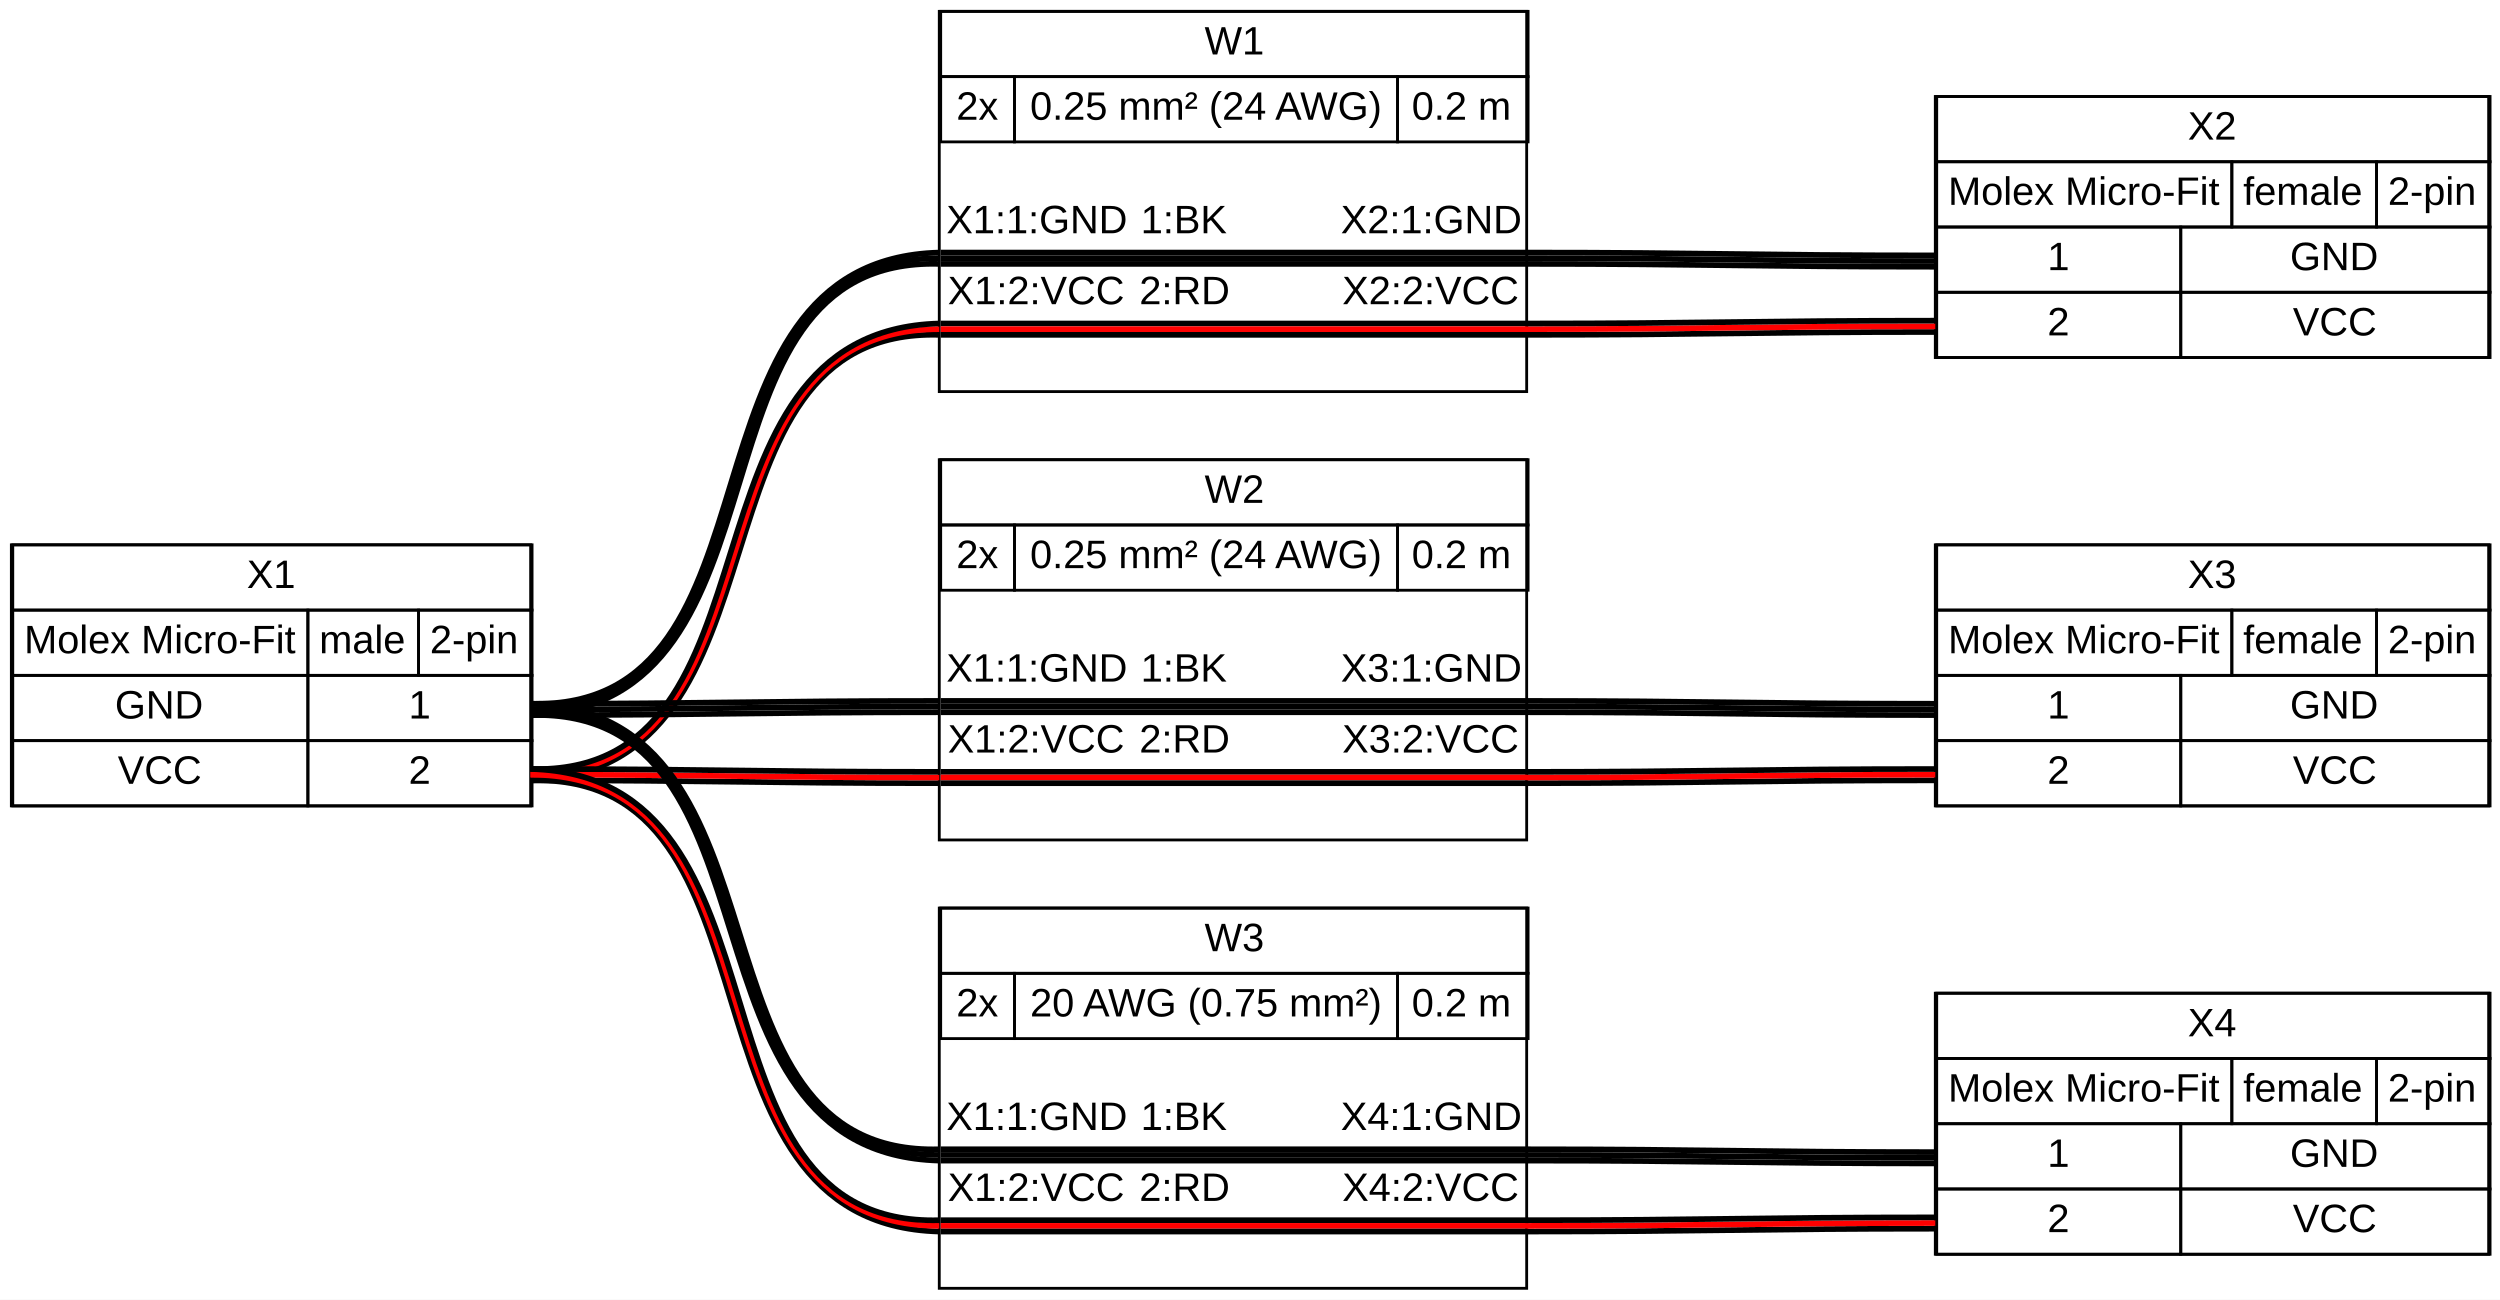
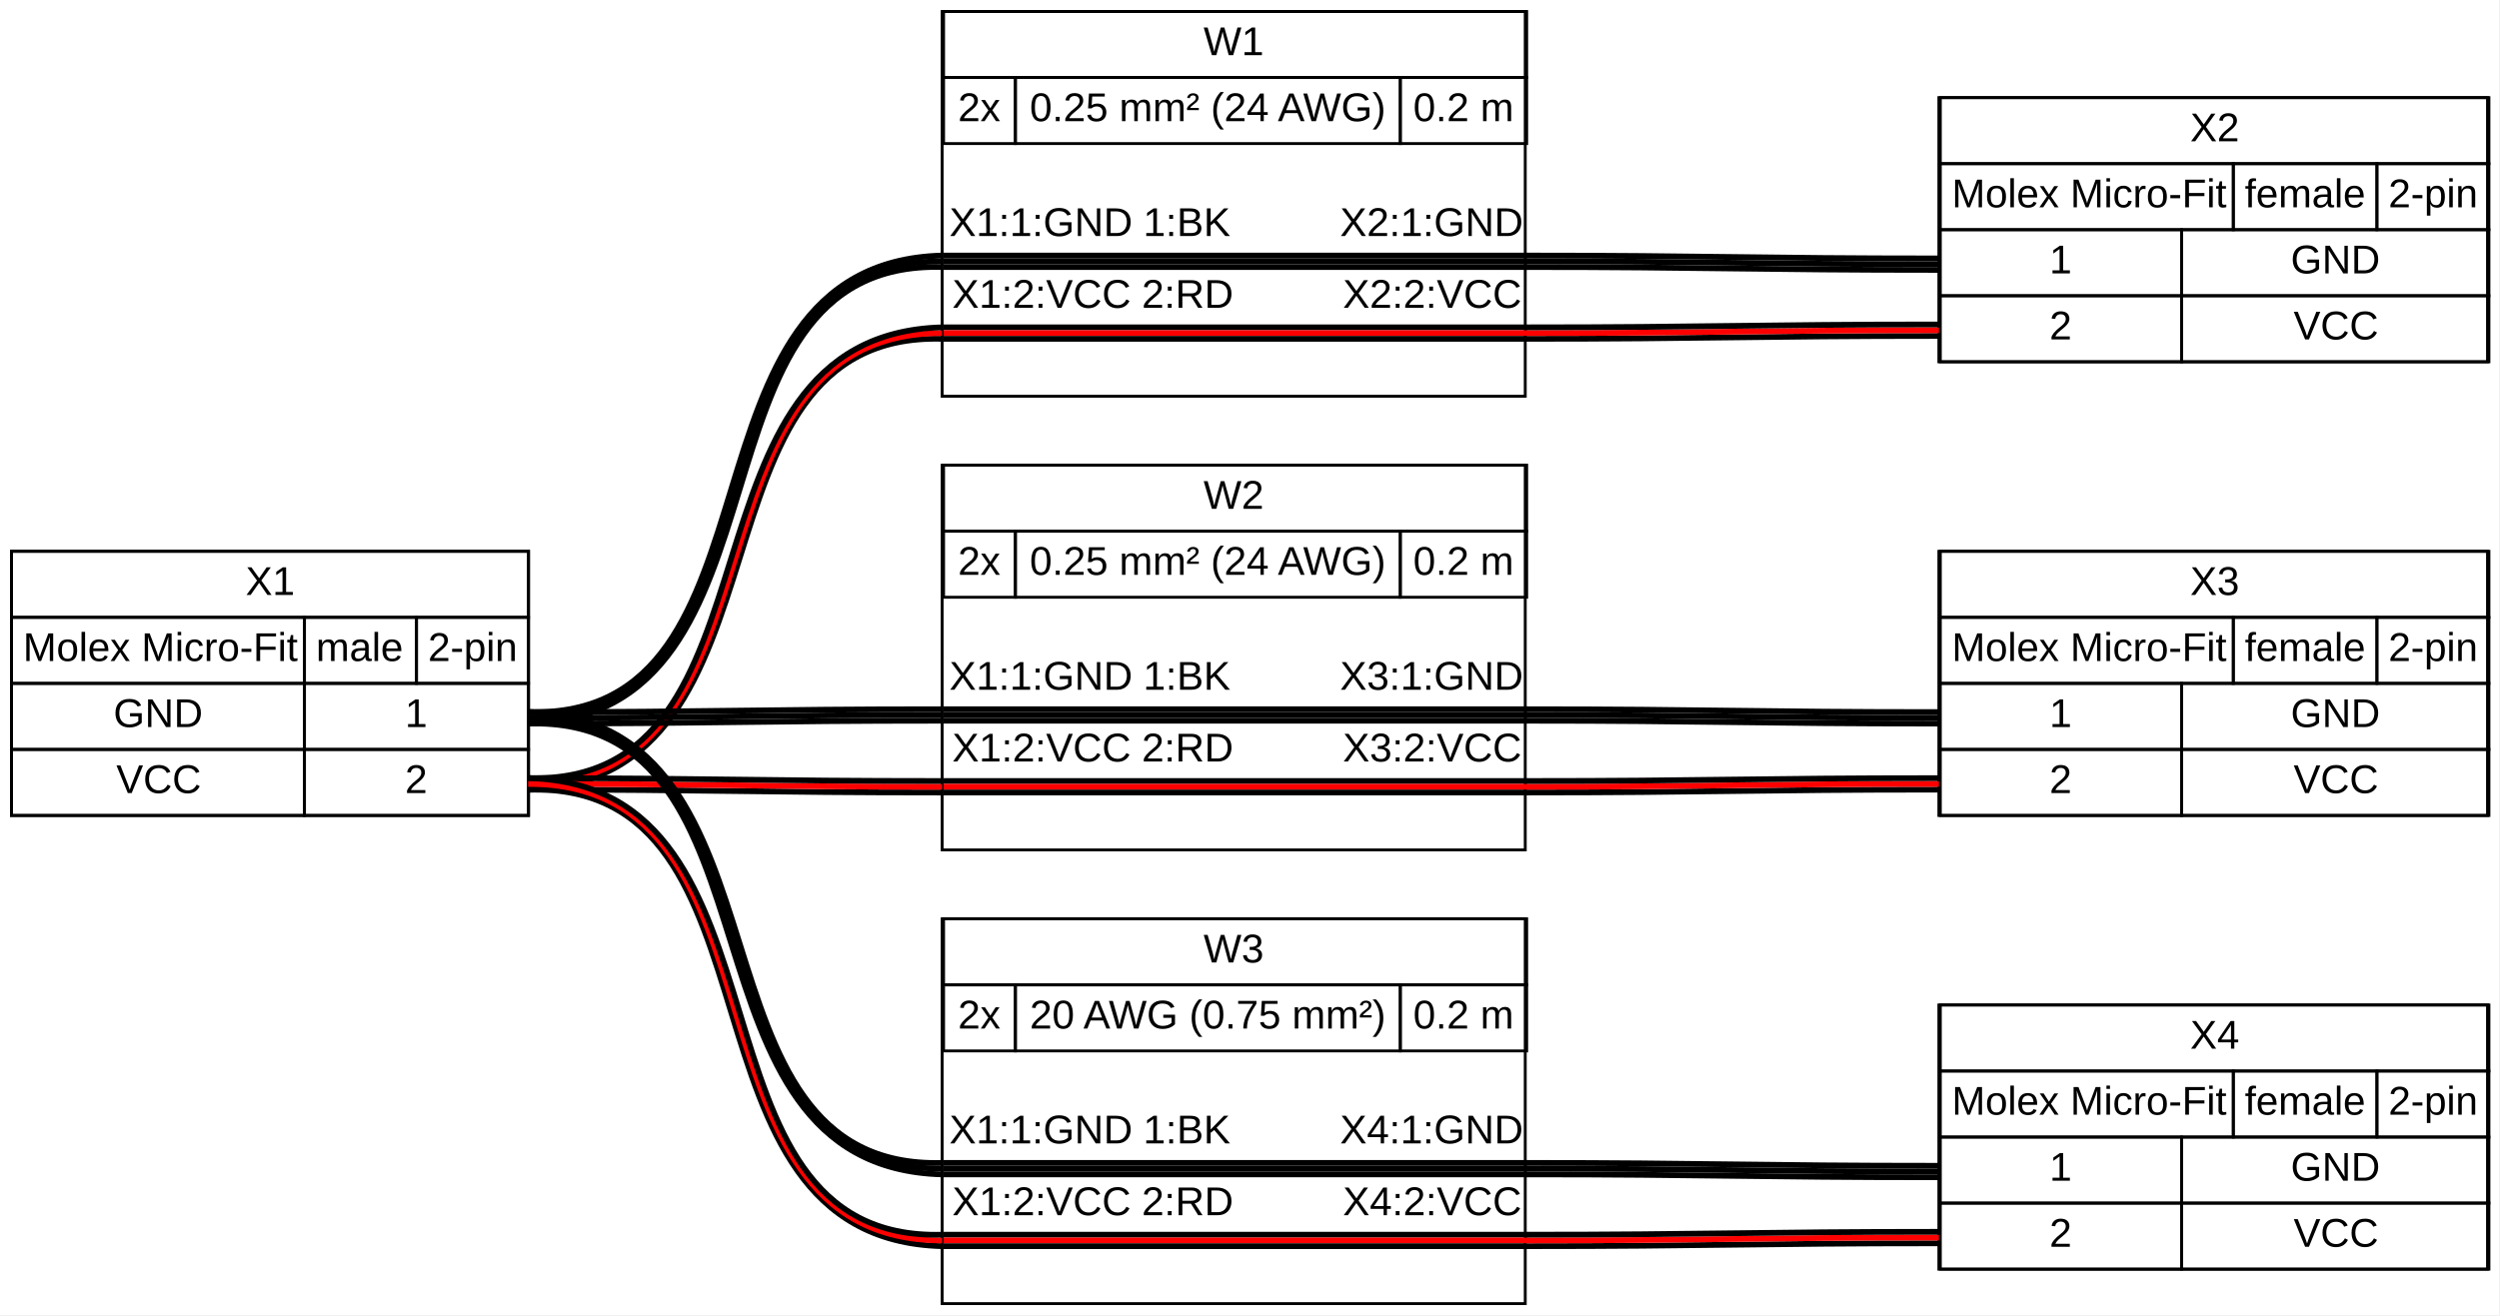
- <svg xmlns="http://www.w3.org/2000/svg" width="881pt" height="458pt" viewBox="0.00 0.00 881.00 458.00">
+ <svg xmlns="http://www.w3.org/2000/svg" width="870pt" height="458pt" viewBox="0.00 0.00 870.00 458.00">
  <g id="graph0" class="graph" transform="scale(1 1) rotate(0) translate(4 454)">
-     <polygon fill="#ffffff" stroke="transparent" points="-4,4 -4,-454 877,-454 877,4 -4,4" />
+     <polygon fill="#ffffff" stroke="none" points="-4,4 -4,-454 866,-454 866,4 -4,4" />
    <g id="node1" class="node">
-       <polygon fill="#ffffff" stroke="black" points="183,-262 0,-262 0,-170 183,-170 183,-262" />
-       <polygon fill="none" stroke="black" points="0.5,-239 0.5,-262 183.5,-262 183.5,-239 0.5,-239" />
-       <text text-anchor="start" x="83" y="-246.8" font-family="arial" font-size="14.00">X1</text>
-       <polygon fill="none" stroke="black" points="0.5,-216 0.5,-239 104.5,-239 104.5,-216 0.5,-216" />
-       <text text-anchor="start" x="4.5" y="-223.8" font-family="arial" font-size="14.00">Molex Micro-Fit</text>
-       <polygon fill="none" stroke="black" points="104.5,-216 104.5,-239 143.5,-239 143.5,-216 104.5,-216" />
-       <text text-anchor="start" x="108.5" y="-223.8" font-family="arial" font-size="14.00">male</text>
-       <polygon fill="none" stroke="black" points="143.5,-216 143.5,-239 183.5,-239 183.5,-216 143.5,-216" />
-       <text text-anchor="start" x="147.5" y="-223.8" font-family="arial" font-size="14.00">2-pin</text>
-       <polygon fill="none" stroke="black" points="0.5,-193 0.5,-216 104.5,-216 104.5,-193 0.5,-193" />
-       <text text-anchor="start" x="36.5" y="-200.8" font-family="arial" font-size="14.00">GND</text>
-       <polygon fill="none" stroke="black" points="104.5,-193 104.5,-216 183.5,-216 183.5,-193 104.5,-193" />
-       <text text-anchor="start" x="140" y="-200.8" font-family="arial" font-size="14.00">1</text>
-       <polygon fill="none" stroke="black" points="0.5,-170 0.5,-193 104.5,-193 104.5,-170 0.5,-170" />
-       <text text-anchor="start" x="37.5" y="-177.8" font-family="arial" font-size="14.00">VCC</text>
-       <polygon fill="none" stroke="black" points="104.5,-170 104.5,-193 183.5,-193 183.5,-170 104.5,-170" />
-       <text text-anchor="start" x="140" y="-177.8" font-family="arial" font-size="14.00">2</text>
+       <polygon fill="#ffffff" stroke="black" points="180,-262 0,-262 0,-170 180,-170 180,-262" />
+       <polygon fill="none" stroke="black" points="0,-239 0,-262 180,-262 180,-239 0,-239" />
+       <text text-anchor="start" x="81.5" y="-246.8" font-family="arial" font-size="14.00">X1</text>
+       <polygon fill="none" stroke="black" points="0,-216 0,-239 102,-239 102,-216 0,-216" />
+       <text text-anchor="start" x="4" y="-223.8" font-family="arial" font-size="14.00">Molex Micro-Fit</text>
+       <polygon fill="none" stroke="black" points="102,-216 102,-239 141,-239 141,-216 102,-216" />
+       <text text-anchor="start" x="106" y="-223.8" font-family="arial" font-size="14.00">male</text>
+       <polygon fill="none" stroke="black" points="141,-216 141,-239 180,-239 180,-216 141,-216" />
+       <text text-anchor="start" x="145" y="-223.8" font-family="arial" font-size="14.00">2-pin</text>
+       <polygon fill="none" stroke="black" points="0,-193 0,-216 102,-216 102,-193 0,-193" />
+       <text text-anchor="start" x="35.5" y="-200.8" font-family="arial" font-size="14.00">GND</text>
+       <polygon fill="none" stroke="black" points="102,-193 102,-216 180,-216 180,-193 102,-193" />
+       <text text-anchor="start" x="137" y="-200.8" font-family="arial" font-size="14.00">1</text>
+       <polygon fill="none" stroke="black" points="0,-170 0,-193 102,-193 102,-170 0,-170" />
+       <text text-anchor="start" x="36.5" y="-177.8" font-family="arial" font-size="14.00">VCC</text>
+       <polygon fill="none" stroke="black" points="102,-170 102,-193 180,-193 180,-170 102,-170" />
+       <text text-anchor="start" x="137" y="-177.8" font-family="arial" font-size="14.00">2</text>
    </g>
    <g id="node5" class="node">
-       <polygon fill="#ffffff" stroke="black" points="534,-450 327,-450 327,-316 534,-316 534,-450" />
-       <polygon fill="none" stroke="black" points="327.5,-427 327.5,-450 534.5,-450 534.5,-427 327.5,-427" />
-       <text text-anchor="start" x="420.5" y="-434.8" font-family="arial" font-size="14.00">W1</text>
-       <polygon fill="none" stroke="black" points="327.5,-404 327.5,-427 353.5,-427 353.5,-404 327.5,-404" />
-       <text text-anchor="start" x="333" y="-411.8" font-family="arial" font-size="14.00">2x</text>
-       <polygon fill="none" stroke="black" points="353.5,-404 353.5,-427 488.5,-427 488.5,-404 353.5,-404" />
-       <text text-anchor="start" x="359" y="-411.8" font-family="arial" font-size="14.00">0.25 mm² (24 AWG)</text>
-       <polygon fill="none" stroke="black" points="488.5,-404 488.5,-427 534.5,-427 534.5,-404 488.5,-404" />
-       <text text-anchor="start" x="493.5" y="-411.8" font-family="arial" font-size="14.00">0.2 m</text>
-       <text text-anchor="start" x="359.5" y="-390.8" font-family="arial" font-size="14.00"> </text>
-       <text text-anchor="start" x="329.5" y="-371.8" font-family="arial" font-size="14.00">X1:1:GND</text>
-       <text text-anchor="start" x="398" y="-371.8" font-family="arial" font-size="14.00">     1:BK    </text>
-       <text text-anchor="start" x="468.5" y="-371.8" font-family="arial" font-size="14.00">X2:1:GND</text>
-       <polygon fill="#000000" stroke="transparent" points="327.5,-364 327.5,-366 534.5,-366 534.5,-364 327.5,-364" />
-       <polygon fill="#000000" stroke="transparent" points="327.5,-362 327.5,-364 534.5,-364 534.5,-362 327.5,-362" />
-       <polygon fill="#000000" stroke="transparent" points="327.5,-360 327.5,-362 534.5,-362 534.5,-360 327.5,-360" />
-       <text text-anchor="start" x="330" y="-346.8" font-family="arial" font-size="14.00">X1:2:VCC</text>
-       <text text-anchor="start" x="397.5" y="-346.8" font-family="arial" font-size="14.00">     2:RD    </text>
-       <text text-anchor="start" x="469" y="-346.8" font-family="arial" font-size="14.00">X2:2:VCC</text>
-       <polygon fill="#000000" stroke="transparent" points="327.5,-339 327.5,-341 534.5,-341 534.5,-339 327.5,-339" />
-       <polygon fill="#ff0000" stroke="transparent" points="327.5,-337 327.5,-339 534.5,-339 534.5,-337 327.5,-337" />
-       <polygon fill="#000000" stroke="transparent" points="327.5,-335 327.5,-337 534.5,-337 534.5,-335 327.5,-335" />
-       <text text-anchor="start" x="359.5" y="-321.8" font-family="arial" font-size="14.00"> </text>
+       <polygon fill="#ffffff" stroke="black" points="527,-450 324,-450 324,-316 527,-316 527,-450" />
+       <polygon fill="none" stroke="black" points="324.5,-427 324.5,-450 527.5,-450 527.5,-427 324.5,-427" />
+       <text text-anchor="start" x="415" y="-434.8" font-family="arial" font-size="14.00">W1</text>
+       <polygon fill="none" stroke="black" points="324.5,-404 324.5,-427 349.5,-427 349.5,-404 324.5,-404" />
+       <text text-anchor="start" x="329.5" y="-411.8" font-family="arial" font-size="14.00">2x</text>
+       <polygon fill="none" stroke="black" points="349.5,-404 349.5,-427 483.5,-427 483.5,-404 349.5,-404" />
+       <text text-anchor="start" x="354.5" y="-411.8" font-family="arial" font-size="14.00">0.25 mm² (24 AWG)</text>
+       <polygon fill="none" stroke="black" points="483.5,-404 483.5,-427 527.5,-427 527.5,-404 483.5,-404" />
+       <text text-anchor="start" x="488" y="-411.8" font-family="arial" font-size="14.00">0.2 m</text>
+       <text text-anchor="start" x="356" y="-390.8" font-family="arial" font-size="14.00"> </text>
+       <text text-anchor="start" x="326.5" y="-371.8" font-family="arial" font-size="14.00">X1:1:GND</text>
+       <text text-anchor="start" x="394" y="-371.8" font-family="arial" font-size="14.00">     1:BK    </text>
+       <text text-anchor="start" x="462.5" y="-371.8" font-family="arial" font-size="14.00">X2:1:GND</text>
+       <polygon fill="#000000" stroke="none" points="324.5,-364 324.5,-366 527.5,-366 527.5,-364 324.5,-364" />
+       <polygon fill="#000000" stroke="none" points="324.5,-362 324.5,-364 527.5,-364 527.5,-362 324.5,-362" />
+       <polygon fill="#000000" stroke="none" points="324.5,-360 324.5,-362 527.5,-362 527.5,-360 324.5,-360" />
+       <text text-anchor="start" x="327.5" y="-346.8" font-family="arial" font-size="14.00">X1:2:VCC</text>
+       <text text-anchor="start" x="393.5" y="-346.8" font-family="arial" font-size="14.00">     2:RD    </text>
+       <text text-anchor="start" x="463.5" y="-346.8" font-family="arial" font-size="14.00">X2:2:VCC</text>
+       <polygon fill="#000000" stroke="none" points="324.5,-339 324.5,-341 527.5,-341 527.5,-339 324.5,-339" />
+       <polygon fill="#ff0000" stroke="none" points="324.5,-337 324.5,-339 527.5,-339 527.5,-337 324.5,-337" />
+       <polygon fill="#000000" stroke="none" points="324.5,-335 324.5,-337 527.5,-337 527.5,-335 324.5,-335" />
+       <text text-anchor="start" x="356" y="-321.8" font-family="arial" font-size="14.00"> </text>
    </g>
    <g id="edge1" class="edge">
-       <path fill="none" stroke="#000000" stroke-width="2" d="M183,-202C280.26,-204.56 233.58,-363.56 327,-361" />
-       <path fill="none" stroke="#000000" stroke-width="2" d="M183,-204C278.34,-204 231.66,-363 327,-363" />
-       <path fill="none" stroke="#000000" stroke-width="2" d="M183,-206C276.42,-203.44 229.74,-362.44 327,-365" />
+       <path fill="none" stroke="#000000" stroke-width="2" d="M180,-202C277.26,-204.56 230.58,-363.56 324,-361" />
+       <path fill="none" stroke="#000000" stroke-width="2" d="M180,-204C275.34,-204 228.66,-363 324,-363" />
+       <path fill="none" stroke="#000000" stroke-width="2" d="M180,-206C273.42,-203.44 226.74,-362.44 324,-365" />
    </g>
    <g id="edge3" class="edge">
-       <path fill="none" stroke="#000000" stroke-width="2" d="M183,-179C279.6,-181.56 234.24,-338.56 327,-336" />
-       <path fill="none" stroke="#ff0000" stroke-width="2" d="M183,-181C277.68,-181 232.32,-338 327,-338" />
-       <path fill="none" stroke="#000000" stroke-width="2" d="M183,-183C275.76,-180.44 230.4,-337.44 327,-340" />
+       <path fill="none" stroke="#000000" stroke-width="2" d="M180,-179C276.6,-181.56 231.24,-338.56 324,-336" />
+       <path fill="none" stroke="#ff0000" stroke-width="2" d="M180,-181C274.68,-181 229.32,-338 324,-338" />
+       <path fill="none" stroke="#000000" stroke-width="2" d="M180,-183C272.76,-180.44 227.4,-337.44 324,-340" />
    </g>
    <g id="node6" class="node">
-       <polygon fill="#ffffff" stroke="black" points="534,-292 327,-292 327,-158 534,-158 534,-292" />
-       <polygon fill="none" stroke="black" points="327.5,-269 327.5,-292 534.5,-292 534.5,-269 327.5,-269" />
-       <text text-anchor="start" x="420.5" y="-276.8" font-family="arial" font-size="14.00">W2</text>
-       <polygon fill="none" stroke="black" points="327.5,-246 327.5,-269 353.5,-269 353.5,-246 327.5,-246" />
-       <text text-anchor="start" x="333" y="-253.8" font-family="arial" font-size="14.00">2x</text>
-       <polygon fill="none" stroke="black" points="353.5,-246 353.5,-269 488.5,-269 488.5,-246 353.5,-246" />
-       <text text-anchor="start" x="359" y="-253.8" font-family="arial" font-size="14.00">0.25 mm² (24 AWG)</text>
-       <polygon fill="none" stroke="black" points="488.5,-246 488.5,-269 534.5,-269 534.5,-246 488.5,-246" />
-       <text text-anchor="start" x="493.5" y="-253.8" font-family="arial" font-size="14.00">0.2 m</text>
-       <text text-anchor="start" x="359.5" y="-232.8" font-family="arial" font-size="14.00"> </text>
-       <text text-anchor="start" x="329.5" y="-213.8" font-family="arial" font-size="14.00">X1:1:GND</text>
-       <text text-anchor="start" x="398" y="-213.8" font-family="arial" font-size="14.00">     1:BK    </text>
-       <text text-anchor="start" x="468.5" y="-213.8" font-family="arial" font-size="14.00">X3:1:GND</text>
-       <polygon fill="#000000" stroke="transparent" points="327.5,-206 327.5,-208 534.5,-208 534.5,-206 327.5,-206" />
-       <polygon fill="#000000" stroke="transparent" points="327.5,-204 327.5,-206 534.5,-206 534.5,-204 327.5,-204" />
-       <polygon fill="#000000" stroke="transparent" points="327.5,-202 327.5,-204 534.5,-204 534.5,-202 327.5,-202" />
-       <text text-anchor="start" x="330" y="-188.8" font-family="arial" font-size="14.00">X1:2:VCC</text>
-       <text text-anchor="start" x="397.5" y="-188.8" font-family="arial" font-size="14.00">     2:RD    </text>
-       <text text-anchor="start" x="469" y="-188.8" font-family="arial" font-size="14.00">X3:2:VCC</text>
-       <polygon fill="#000000" stroke="transparent" points="327.5,-181 327.5,-183 534.5,-183 534.5,-181 327.5,-181" />
-       <polygon fill="#ff0000" stroke="transparent" points="327.5,-179 327.5,-181 534.5,-181 534.5,-179 327.5,-179" />
-       <polygon fill="#000000" stroke="transparent" points="327.5,-177 327.5,-179 534.5,-179 534.5,-177 327.5,-177" />
-       <text text-anchor="start" x="359.5" y="-163.8" font-family="arial" font-size="14.00"> </text>
+       <polygon fill="#ffffff" stroke="black" points="527,-292 324,-292 324,-158 527,-158 527,-292" />
+       <polygon fill="none" stroke="black" points="324.5,-269 324.5,-292 527.5,-292 527.5,-269 324.5,-269" />
+       <text text-anchor="start" x="415" y="-276.8" font-family="arial" font-size="14.00">W2</text>
+       <polygon fill="none" stroke="black" points="324.5,-246 324.5,-269 349.5,-269 349.5,-246 324.5,-246" />
+       <text text-anchor="start" x="329.5" y="-253.8" font-family="arial" font-size="14.00">2x</text>
+       <polygon fill="none" stroke="black" points="349.5,-246 349.5,-269 483.5,-269 483.5,-246 349.5,-246" />
+       <text text-anchor="start" x="354.5" y="-253.8" font-family="arial" font-size="14.00">0.25 mm² (24 AWG)</text>
+       <polygon fill="none" stroke="black" points="483.5,-246 483.5,-269 527.5,-269 527.5,-246 483.5,-246" />
+       <text text-anchor="start" x="488" y="-253.8" font-family="arial" font-size="14.00">0.2 m</text>
+       <text text-anchor="start" x="356" y="-232.8" font-family="arial" font-size="14.00"> </text>
+       <text text-anchor="start" x="326.5" y="-213.8" font-family="arial" font-size="14.00">X1:1:GND</text>
+       <text text-anchor="start" x="394" y="-213.8" font-family="arial" font-size="14.00">     1:BK    </text>
+       <text text-anchor="start" x="462.5" y="-213.8" font-family="arial" font-size="14.00">X3:1:GND</text>
+       <polygon fill="#000000" stroke="none" points="324.5,-206 324.5,-208 527.5,-208 527.5,-206 324.5,-206" />
+       <polygon fill="#000000" stroke="none" points="324.5,-204 324.5,-206 527.5,-206 527.5,-204 324.5,-204" />
+       <polygon fill="#000000" stroke="none" points="324.5,-202 324.5,-204 527.5,-204 527.5,-202 324.5,-202" />
+       <text text-anchor="start" x="327.5" y="-188.8" font-family="arial" font-size="14.00">X1:2:VCC</text>
+       <text text-anchor="start" x="393.5" y="-188.8" font-family="arial" font-size="14.00">     2:RD    </text>
+       <text text-anchor="start" x="463.5" y="-188.8" font-family="arial" font-size="14.00">X3:2:VCC</text>
+       <polygon fill="#000000" stroke="none" points="324.5,-181 324.5,-183 527.5,-183 527.5,-181 324.5,-181" />
+       <polygon fill="#ff0000" stroke="none" points="324.5,-179 324.5,-181 527.5,-181 527.5,-179 324.5,-179" />
+       <polygon fill="#000000" stroke="none" points="324.5,-177 324.5,-179 527.5,-179 527.5,-177 324.5,-177" />
+       <text text-anchor="start" x="356" y="-163.8" font-family="arial" font-size="14.00"> </text>
    </g>
    <g id="edge5" class="edge">
-       <path fill="none" stroke="#000000" stroke-width="2" d="M183,-202C247.13,-202 263.12,-203 327,-203" />
-       <path fill="none" stroke="#000000" stroke-width="2" d="M183,-204C247,-204 263,-205 327,-205" />
-       <path fill="none" stroke="#000000" stroke-width="2" d="M183,-206C246.88,-206 262.87,-207 327,-207" />
+       <path fill="none" stroke="#000000" stroke-width="2" d="M180,-202C244.13,-202 260.12,-203 324,-203" />
+       <path fill="none" stroke="#000000" stroke-width="2" d="M180,-204C244,-204 260,-205 324,-205" />
+       <path fill="none" stroke="#000000" stroke-width="2" d="M180,-206C243.88,-206 259.87,-207 324,-207" />
    </g>
    <g id="edge7" class="edge">
-       <path fill="none" stroke="#000000" stroke-width="2" d="M183,-179C246.88,-179 262.87,-178 327,-178" />
-       <path fill="none" stroke="#ff0000" stroke-width="2" d="M183,-181C247,-181 263,-180 327,-180" />
-       <path fill="none" stroke="#000000" stroke-width="2" d="M183,-183C247.13,-183 263.12,-182 327,-182" />
+       <path fill="none" stroke="#000000" stroke-width="2" d="M180,-179C243.88,-179 259.87,-178 324,-178" />
+       <path fill="none" stroke="#ff0000" stroke-width="2" d="M180,-181C244,-181 260,-180 324,-180" />
+       <path fill="none" stroke="#000000" stroke-width="2" d="M180,-183C244.13,-183 260.12,-182 324,-182" />
    </g>
    <g id="node7" class="node">
-       <polygon fill="#ffffff" stroke="black" points="534,-134 327,-134 327,0 534,0 534,-134" />
-       <polygon fill="none" stroke="black" points="327.5,-111 327.5,-134 534.5,-134 534.5,-111 327.5,-111" />
-       <text text-anchor="start" x="420.5" y="-118.8" font-family="arial" font-size="14.00">W3</text>
-       <polygon fill="none" stroke="black" points="327.5,-88 327.5,-111 353.5,-111 353.5,-88 327.5,-88" />
-       <text text-anchor="start" x="333" y="-95.8" font-family="arial" font-size="14.00">2x</text>
-       <polygon fill="none" stroke="black" points="353.5,-88 353.5,-111 488.5,-111 488.5,-88 353.5,-88" />
-       <text text-anchor="start" x="359" y="-95.8" font-family="arial" font-size="14.00">20 AWG (0.75 mm²)</text>
-       <polygon fill="none" stroke="black" points="488.5,-88 488.5,-111 534.5,-111 534.5,-88 488.5,-88" />
-       <text text-anchor="start" x="493.5" y="-95.8" font-family="arial" font-size="14.00">0.2 m</text>
-       <text text-anchor="start" x="359.5" y="-74.8" font-family="arial" font-size="14.00"> </text>
-       <text text-anchor="start" x="329.5" y="-55.8" font-family="arial" font-size="14.00">X1:1:GND</text>
-       <text text-anchor="start" x="398" y="-55.8" font-family="arial" font-size="14.00">     1:BK    </text>
-       <text text-anchor="start" x="468.5" y="-55.8" font-family="arial" font-size="14.00">X4:1:GND</text>
-       <polygon fill="#000000" stroke="transparent" points="327.5,-48 327.5,-50 534.5,-50 534.5,-48 327.5,-48" />
-       <polygon fill="#000000" stroke="transparent" points="327.5,-46 327.5,-48 534.5,-48 534.5,-46 327.5,-46" />
-       <polygon fill="#000000" stroke="transparent" points="327.5,-44 327.5,-46 534.5,-46 534.5,-44 327.5,-44" />
-       <text text-anchor="start" x="330" y="-30.8" font-family="arial" font-size="14.00">X1:2:VCC</text>
-       <text text-anchor="start" x="397.5" y="-30.8" font-family="arial" font-size="14.00">     2:RD    </text>
-       <text text-anchor="start" x="469" y="-30.8" font-family="arial" font-size="14.00">X4:2:VCC</text>
-       <polygon fill="#000000" stroke="transparent" points="327.5,-23 327.5,-25 534.5,-25 534.5,-23 327.5,-23" />
-       <polygon fill="#ff0000" stroke="transparent" points="327.5,-21 327.5,-23 534.5,-23 534.5,-21 327.5,-21" />
-       <polygon fill="#000000" stroke="transparent" points="327.5,-19 327.5,-21 534.5,-21 534.5,-19 327.5,-19" />
-       <text text-anchor="start" x="359.5" y="-5.8" font-family="arial" font-size="14.00"> </text>
+       <polygon fill="#ffffff" stroke="black" points="527,-134 324,-134 324,0 527,0 527,-134" />
+       <polygon fill="none" stroke="black" points="324.5,-111 324.5,-134 527.5,-134 527.5,-111 324.5,-111" />
+       <text text-anchor="start" x="415" y="-118.8" font-family="arial" font-size="14.00">W3</text>
+       <polygon fill="none" stroke="black" points="324.5,-88 324.5,-111 349.5,-111 349.5,-88 324.5,-88" />
+       <text text-anchor="start" x="329.5" y="-95.8" font-family="arial" font-size="14.00">2x</text>
+       <polygon fill="none" stroke="black" points="349.5,-88 349.5,-111 483.5,-111 483.5,-88 349.5,-88" />
+       <text text-anchor="start" x="354.5" y="-95.8" font-family="arial" font-size="14.00">20 AWG (0.75 mm²)</text>
+       <polygon fill="none" stroke="black" points="483.5,-88 483.5,-111 527.5,-111 527.5,-88 483.5,-88" />
+       <text text-anchor="start" x="488" y="-95.8" font-family="arial" font-size="14.00">0.2 m</text>
+       <text text-anchor="start" x="356" y="-74.8" font-family="arial" font-size="14.00"> </text>
+       <text text-anchor="start" x="326.5" y="-55.8" font-family="arial" font-size="14.00">X1:1:GND</text>
+       <text text-anchor="start" x="394" y="-55.8" font-family="arial" font-size="14.00">     1:BK    </text>
+       <text text-anchor="start" x="462.5" y="-55.8" font-family="arial" font-size="14.00">X4:1:GND</text>
+       <polygon fill="#000000" stroke="none" points="324.5,-48 324.5,-50 527.5,-50 527.5,-48 324.5,-48" />
+       <polygon fill="#000000" stroke="none" points="324.5,-46 324.5,-48 527.5,-48 527.5,-46 324.5,-46" />
+       <polygon fill="#000000" stroke="none" points="324.5,-44 324.5,-46 527.5,-46 527.5,-44 324.5,-44" />
+       <text text-anchor="start" x="327.5" y="-30.8" font-family="arial" font-size="14.00">X1:2:VCC</text>
+       <text text-anchor="start" x="393.5" y="-30.8" font-family="arial" font-size="14.00">     2:RD    </text>
+       <text text-anchor="start" x="463.5" y="-30.8" font-family="arial" font-size="14.00">X4:2:VCC</text>
+       <polygon fill="#000000" stroke="none" points="324.5,-23 324.5,-25 527.5,-25 527.5,-23 324.5,-23" />
+       <polygon fill="#ff0000" stroke="none" points="324.5,-21 324.5,-23 527.5,-23 527.5,-21 324.5,-21" />
+       <polygon fill="#000000" stroke="none" points="324.5,-19 324.5,-21 527.5,-21 527.5,-19 324.5,-19" />
+       <text text-anchor="start" x="356" y="-5.8" font-family="arial" font-size="14.00"> </text>
    </g>
    <g id="edge9" class="edge">
-       <path fill="none" stroke="#000000" stroke-width="2" d="M183,-202C275.76,-204.56 230.4,-47.56 327,-45" />
-       <path fill="none" stroke="#000000" stroke-width="2" d="M183,-204C277.68,-204 232.32,-47 327,-47" />
-       <path fill="none" stroke="#000000" stroke-width="2" d="M183,-206C279.6,-203.44 234.24,-46.44 327,-49" />
+       <path fill="none" stroke="#000000" stroke-width="2" d="M180,-202C272.76,-204.56 227.4,-47.56 324,-45" />
+       <path fill="none" stroke="#000000" stroke-width="2" d="M180,-204C274.68,-204 229.32,-47 324,-47" />
+       <path fill="none" stroke="#000000" stroke-width="2" d="M180,-206C276.6,-203.44 231.24,-46.44 324,-49" />
    </g>
    <g id="edge11" class="edge">
-       <path fill="none" stroke="#000000" stroke-width="2" d="M183,-179C276.42,-181.56 229.74,-22.56 327,-20" />
-       <path fill="none" stroke="#ff0000" stroke-width="2" d="M183,-181C278.34,-181 231.66,-22 327,-22" />
-       <path fill="none" stroke="#000000" stroke-width="2" d="M183,-183C280.26,-180.44 233.58,-21.44 327,-24" />
+       <path fill="none" stroke="#000000" stroke-width="2" d="M180,-179C273.42,-181.56 226.74,-22.56 324,-20" />
+       <path fill="none" stroke="#ff0000" stroke-width="2" d="M180,-181C275.34,-181 228.66,-22 324,-22" />
+       <path fill="none" stroke="#000000" stroke-width="2" d="M180,-183C277.26,-180.44 230.58,-21.44 324,-24" />
    </g>
    <g id="node2" class="node">
-       <polygon fill="#ffffff" stroke="black" points="873,-420 678,-420 678,-328 873,-328 873,-420" />
-       <polygon fill="none" stroke="black" points="678.5,-397 678.5,-420 873.5,-420 873.5,-397 678.5,-397" />
-       <text text-anchor="start" x="767" y="-404.8" font-family="arial" font-size="14.00">X2</text>
-       <polygon fill="none" stroke="black" points="678.5,-374 678.5,-397 782.5,-397 782.5,-374 678.5,-374" />
-       <text text-anchor="start" x="682.5" y="-381.8" font-family="arial" font-size="14.00">Molex Micro-Fit</text>
-       <polygon fill="none" stroke="black" points="782.5,-374 782.5,-397 833.5,-397 833.5,-374 782.5,-374" />
-       <text text-anchor="start" x="786.5" y="-381.8" font-family="arial" font-size="14.00">female</text>
-       <polygon fill="none" stroke="black" points="833.5,-374 833.5,-397 873.5,-397 873.5,-374 833.5,-374" />
-       <text text-anchor="start" x="837.5" y="-381.8" font-family="arial" font-size="14.00">2-pin</text>
-       <polygon fill="none" stroke="black" points="678.5,-351 678.5,-374 764.5,-374 764.5,-351 678.5,-351" />
-       <text text-anchor="start" x="717.5" y="-358.8" font-family="arial" font-size="14.00">1</text>
-       <polygon fill="none" stroke="black" points="764.5,-351 764.5,-374 873.5,-374 873.5,-351 764.5,-351" />
-       <text text-anchor="start" x="803" y="-358.8" font-family="arial" font-size="14.00">GND</text>
-       <polygon fill="none" stroke="black" points="678.5,-328 678.5,-351 764.5,-351 764.5,-328 678.5,-328" />
-       <text text-anchor="start" x="717.5" y="-335.8" font-family="arial" font-size="14.00">2</text>
-       <polygon fill="none" stroke="black" points="764.5,-328 764.5,-351 873.5,-351 873.5,-328 764.5,-328" />
-       <text text-anchor="start" x="804" y="-335.8" font-family="arial" font-size="14.00">VCC</text>
+       <polygon fill="#ffffff" stroke="black" points="862,-420 671,-420 671,-328 862,-328 862,-420" />
+       <polygon fill="none" stroke="black" points="671.5,-397 671.5,-420 862.5,-420 862.5,-397 671.5,-397" />
+       <text text-anchor="start" x="758.5" y="-404.8" font-family="arial" font-size="14.00">X2</text>
+       <polygon fill="none" stroke="black" points="671.5,-374 671.5,-397 773.5,-397 773.5,-374 671.5,-374" />
+       <text text-anchor="start" x="675.5" y="-381.8" font-family="arial" font-size="14.00">Molex Micro-Fit</text>
+       <polygon fill="none" stroke="black" points="773.5,-374 773.5,-397 823.5,-397 823.5,-374 773.5,-374" />
+       <text text-anchor="start" x="777.5" y="-381.8" font-family="arial" font-size="14.00">female</text>
+       <polygon fill="none" stroke="black" points="823.5,-374 823.5,-397 862.5,-397 862.5,-374 823.5,-374" />
+       <text text-anchor="start" x="827.5" y="-381.8" font-family="arial" font-size="14.00">2-pin</text>
+       <polygon fill="none" stroke="black" points="671.5,-351 671.5,-374 755.5,-374 755.5,-351 671.5,-351" />
+       <text text-anchor="start" x="709.5" y="-358.8" font-family="arial" font-size="14.00">1</text>
+       <polygon fill="none" stroke="black" points="755.5,-351 755.5,-374 862.5,-374 862.5,-351 755.5,-351" />
+       <text text-anchor="start" x="793.5" y="-358.8" font-family="arial" font-size="14.00">GND</text>
+       <polygon fill="none" stroke="black" points="671.5,-328 671.5,-351 755.5,-351 755.5,-328 671.5,-328" />
+       <text text-anchor="start" x="709.5" y="-335.8" font-family="arial" font-size="14.00">2</text>
+       <polygon fill="none" stroke="black" points="755.5,-328 755.5,-351 862.5,-351 862.5,-328 755.5,-328" />
+       <text text-anchor="start" x="794.5" y="-335.8" font-family="arial" font-size="14.00">VCC</text>
    </g>
    <g id="node3" class="node">
-       <polygon fill="#ffffff" stroke="black" points="873,-262 678,-262 678,-170 873,-170 873,-262" />
-       <polygon fill="none" stroke="black" points="678.5,-239 678.5,-262 873.5,-262 873.5,-239 678.5,-239" />
-       <text text-anchor="start" x="767" y="-246.8" font-family="arial" font-size="14.00">X3</text>
-       <polygon fill="none" stroke="black" points="678.5,-216 678.5,-239 782.5,-239 782.5,-216 678.5,-216" />
-       <text text-anchor="start" x="682.5" y="-223.8" font-family="arial" font-size="14.00">Molex Micro-Fit</text>
-       <polygon fill="none" stroke="black" points="782.5,-216 782.5,-239 833.5,-239 833.5,-216 782.5,-216" />
-       <text text-anchor="start" x="786.5" y="-223.8" font-family="arial" font-size="14.00">female</text>
-       <polygon fill="none" stroke="black" points="833.5,-216 833.5,-239 873.5,-239 873.5,-216 833.5,-216" />
-       <text text-anchor="start" x="837.5" y="-223.8" font-family="arial" font-size="14.00">2-pin</text>
-       <polygon fill="none" stroke="black" points="678.5,-193 678.5,-216 764.5,-216 764.5,-193 678.5,-193" />
-       <text text-anchor="start" x="717.5" y="-200.8" font-family="arial" font-size="14.00">1</text>
-       <polygon fill="none" stroke="black" points="764.5,-193 764.5,-216 873.5,-216 873.5,-193 764.5,-193" />
-       <text text-anchor="start" x="803" y="-200.8" font-family="arial" font-size="14.00">GND</text>
-       <polygon fill="none" stroke="black" points="678.5,-170 678.5,-193 764.5,-193 764.5,-170 678.5,-170" />
-       <text text-anchor="start" x="717.5" y="-177.8" font-family="arial" font-size="14.00">2</text>
-       <polygon fill="none" stroke="black" points="764.5,-170 764.5,-193 873.5,-193 873.5,-170 764.5,-170" />
-       <text text-anchor="start" x="804" y="-177.8" font-family="arial" font-size="14.00">VCC</text>
+       <polygon fill="#ffffff" stroke="black" points="862,-262 671,-262 671,-170 862,-170 862,-262" />
+       <polygon fill="none" stroke="black" points="671.5,-239 671.5,-262 862.5,-262 862.5,-239 671.5,-239" />
+       <text text-anchor="start" x="758.5" y="-246.8" font-family="arial" font-size="14.00">X3</text>
+       <polygon fill="none" stroke="black" points="671.5,-216 671.5,-239 773.5,-239 773.5,-216 671.5,-216" />
+       <text text-anchor="start" x="675.5" y="-223.8" font-family="arial" font-size="14.00">Molex Micro-Fit</text>
+       <polygon fill="none" stroke="black" points="773.5,-216 773.5,-239 823.5,-239 823.5,-216 773.5,-216" />
+       <text text-anchor="start" x="777.5" y="-223.8" font-family="arial" font-size="14.00">female</text>
+       <polygon fill="none" stroke="black" points="823.5,-216 823.5,-239 862.5,-239 862.5,-216 823.5,-216" />
+       <text text-anchor="start" x="827.5" y="-223.8" font-family="arial" font-size="14.00">2-pin</text>
+       <polygon fill="none" stroke="black" points="671.5,-193 671.5,-216 755.5,-216 755.5,-193 671.5,-193" />
+       <text text-anchor="start" x="709.5" y="-200.8" font-family="arial" font-size="14.00">1</text>
+       <polygon fill="none" stroke="black" points="755.5,-193 755.5,-216 862.5,-216 862.5,-193 755.5,-193" />
+       <text text-anchor="start" x="793.5" y="-200.8" font-family="arial" font-size="14.00">GND</text>
+       <polygon fill="none" stroke="black" points="671.5,-170 671.5,-193 755.5,-193 755.5,-170 671.5,-170" />
+       <text text-anchor="start" x="709.5" y="-177.8" font-family="arial" font-size="14.00">2</text>
+       <polygon fill="none" stroke="black" points="755.5,-170 755.5,-193 862.5,-193 862.5,-170 755.5,-170" />
+       <text text-anchor="start" x="794.5" y="-177.8" font-family="arial" font-size="14.00">VCC</text>
    </g>
    <g id="node4" class="node">
-       <polygon fill="#ffffff" stroke="black" points="873,-104 678,-104 678,-12 873,-12 873,-104" />
-       <polygon fill="none" stroke="black" points="678.5,-81 678.5,-104 873.5,-104 873.5,-81 678.5,-81" />
-       <text text-anchor="start" x="767" y="-88.8" font-family="arial" font-size="14.00">X4</text>
-       <polygon fill="none" stroke="black" points="678.5,-58 678.5,-81 782.5,-81 782.5,-58 678.5,-58" />
-       <text text-anchor="start" x="682.5" y="-65.8" font-family="arial" font-size="14.00">Molex Micro-Fit</text>
-       <polygon fill="none" stroke="black" points="782.5,-58 782.5,-81 833.5,-81 833.5,-58 782.5,-58" />
-       <text text-anchor="start" x="786.5" y="-65.8" font-family="arial" font-size="14.00">female</text>
-       <polygon fill="none" stroke="black" points="833.5,-58 833.5,-81 873.5,-81 873.5,-58 833.5,-58" />
-       <text text-anchor="start" x="837.5" y="-65.8" font-family="arial" font-size="14.00">2-pin</text>
-       <polygon fill="none" stroke="black" points="678.5,-35 678.5,-58 764.5,-58 764.5,-35 678.5,-35" />
-       <text text-anchor="start" x="717.5" y="-42.8" font-family="arial" font-size="14.00">1</text>
-       <polygon fill="none" stroke="black" points="764.5,-35 764.5,-58 873.5,-58 873.5,-35 764.5,-35" />
-       <text text-anchor="start" x="803" y="-42.8" font-family="arial" font-size="14.00">GND</text>
-       <polygon fill="none" stroke="black" points="678.5,-12 678.5,-35 764.5,-35 764.5,-12 678.5,-12" />
-       <text text-anchor="start" x="717.5" y="-19.8" font-family="arial" font-size="14.00">2</text>
-       <polygon fill="none" stroke="black" points="764.5,-12 764.5,-35 873.5,-35 873.5,-12 764.5,-12" />
-       <text text-anchor="start" x="804" y="-19.8" font-family="arial" font-size="14.00">VCC</text>
+       <polygon fill="#ffffff" stroke="black" points="862,-104 671,-104 671,-12 862,-12 862,-104" />
+       <polygon fill="none" stroke="black" points="671.5,-81 671.5,-104 862.5,-104 862.5,-81 671.5,-81" />
+       <text text-anchor="start" x="758.5" y="-88.8" font-family="arial" font-size="14.00">X4</text>
+       <polygon fill="none" stroke="black" points="671.5,-58 671.5,-81 773.5,-81 773.5,-58 671.5,-58" />
+       <text text-anchor="start" x="675.5" y="-65.8" font-family="arial" font-size="14.00">Molex Micro-Fit</text>
+       <polygon fill="none" stroke="black" points="773.5,-58 773.5,-81 823.5,-81 823.5,-58 773.5,-58" />
+       <text text-anchor="start" x="777.5" y="-65.8" font-family="arial" font-size="14.00">female</text>
+       <polygon fill="none" stroke="black" points="823.5,-58 823.5,-81 862.5,-81 862.5,-58 823.5,-58" />
+       <text text-anchor="start" x="827.5" y="-65.8" font-family="arial" font-size="14.00">2-pin</text>
+       <polygon fill="none" stroke="black" points="671.5,-35 671.5,-58 755.5,-58 755.5,-35 671.5,-35" />
+       <text text-anchor="start" x="709.5" y="-42.8" font-family="arial" font-size="14.00">1</text>
+       <polygon fill="none" stroke="black" points="755.5,-35 755.5,-58 862.5,-58 862.5,-35 755.5,-35" />
+       <text text-anchor="start" x="793.5" y="-42.8" font-family="arial" font-size="14.00">GND</text>
+       <polygon fill="none" stroke="black" points="671.5,-12 671.5,-35 755.5,-35 755.5,-12 671.5,-12" />
+       <text text-anchor="start" x="709.5" y="-19.8" font-family="arial" font-size="14.00">2</text>
+       <polygon fill="none" stroke="black" points="755.5,-12 755.5,-35 862.5,-35 862.5,-12 755.5,-12" />
+       <text text-anchor="start" x="794.5" y="-19.8" font-family="arial" font-size="14.00">VCC</text>
    </g>
    <g id="edge2" class="edge">
-       <path fill="none" stroke="#000000" stroke-width="2" d="M534,-361C597.88,-361 613.87,-360 678,-360" />
-       <path fill="none" stroke="#000000" stroke-width="2" d="M534,-363C598,-363 614,-362 678,-362" />
-       <path fill="none" stroke="#000000" stroke-width="2" d="M534,-365C598.13,-365 614.12,-364 678,-364" />
+       <path fill="none" stroke="#000000" stroke-width="2" d="M527,-361C590.88,-361 606.87,-360 671,-360" />
+       <path fill="none" stroke="#000000" stroke-width="2" d="M527,-363C591,-363 607,-362 671,-362" />
+       <path fill="none" stroke="#000000" stroke-width="2" d="M527,-365C591.13,-365 607.12,-364 671,-364" />
    </g>
    <g id="edge4" class="edge">
-       <path fill="none" stroke="#000000" stroke-width="2" d="M534,-336C598.13,-336 614.12,-337 678,-337" />
-       <path fill="none" stroke="#ff0000" stroke-width="2" d="M534,-338C598,-338 614,-339 678,-339" />
-       <path fill="none" stroke="#000000" stroke-width="2" d="M534,-340C597.88,-340 613.87,-341 678,-341" />
+       <path fill="none" stroke="#000000" stroke-width="2" d="M527,-336C591.13,-336 607.12,-337 671,-337" />
+       <path fill="none" stroke="#ff0000" stroke-width="2" d="M527,-338C591,-338 607,-339 671,-339" />
+       <path fill="none" stroke="#000000" stroke-width="2" d="M527,-340C590.88,-340 606.87,-341 671,-341" />
    </g>
    <g id="edge6" class="edge">
-       <path fill="none" stroke="#000000" stroke-width="2" d="M534,-203C597.88,-203 613.87,-202 678,-202" />
-       <path fill="none" stroke="#000000" stroke-width="2" d="M534,-205C598,-205 614,-204 678,-204" />
-       <path fill="none" stroke="#000000" stroke-width="2" d="M534,-207C598.13,-207 614.12,-206 678,-206" />
+       <path fill="none" stroke="#000000" stroke-width="2" d="M527,-203C590.88,-203 606.87,-202 671,-202" />
+       <path fill="none" stroke="#000000" stroke-width="2" d="M527,-205C591,-205 607,-204 671,-204" />
+       <path fill="none" stroke="#000000" stroke-width="2" d="M527,-207C591.13,-207 607.12,-206 671,-206" />
    </g>
    <g id="edge8" class="edge">
-       <path fill="none" stroke="#000000" stroke-width="2" d="M534,-178C598.13,-178 614.12,-179 678,-179" />
-       <path fill="none" stroke="#ff0000" stroke-width="2" d="M534,-180C598,-180 614,-181 678,-181" />
-       <path fill="none" stroke="#000000" stroke-width="2" d="M534,-182C597.88,-182 613.87,-183 678,-183" />
+       <path fill="none" stroke="#000000" stroke-width="2" d="M527,-178C591.13,-178 607.12,-179 671,-179" />
+       <path fill="none" stroke="#ff0000" stroke-width="2" d="M527,-180C591,-180 607,-181 671,-181" />
+       <path fill="none" stroke="#000000" stroke-width="2" d="M527,-182C590.88,-182 606.87,-183 671,-183" />
    </g>
    <g id="edge10" class="edge">
-       <path fill="none" stroke="#000000" stroke-width="2" d="M534,-45C597.88,-45 613.87,-44 678,-44" />
-       <path fill="none" stroke="#000000" stroke-width="2" d="M534,-47C598,-47 614,-46 678,-46" />
-       <path fill="none" stroke="#000000" stroke-width="2" d="M534,-49C598.13,-49 614.12,-48 678,-48" />
+       <path fill="none" stroke="#000000" stroke-width="2" d="M527,-45C590.88,-45 606.87,-44 671,-44" />
+       <path fill="none" stroke="#000000" stroke-width="2" d="M527,-47C591,-47 607,-46 671,-46" />
+       <path fill="none" stroke="#000000" stroke-width="2" d="M527,-49C591.13,-49 607.12,-48 671,-48" />
    </g>
    <g id="edge12" class="edge">
-       <path fill="none" stroke="#000000" stroke-width="2" d="M534,-20C598.13,-20 614.12,-21 678,-21" />
-       <path fill="none" stroke="#ff0000" stroke-width="2" d="M534,-22C598,-22 614,-23 678,-23" />
-       <path fill="none" stroke="#000000" stroke-width="2" d="M534,-24C597.88,-24 613.87,-25 678,-25" />
+       <path fill="none" stroke="#000000" stroke-width="2" d="M527,-20C591.13,-20 607.12,-21 671,-21" />
+       <path fill="none" stroke="#ff0000" stroke-width="2" d="M527,-22C591,-22 607,-23 671,-23" />
+       <path fill="none" stroke="#000000" stroke-width="2" d="M527,-24C590.88,-24 606.87,-25 671,-25" />
    </g>
  </g>
</svg>
